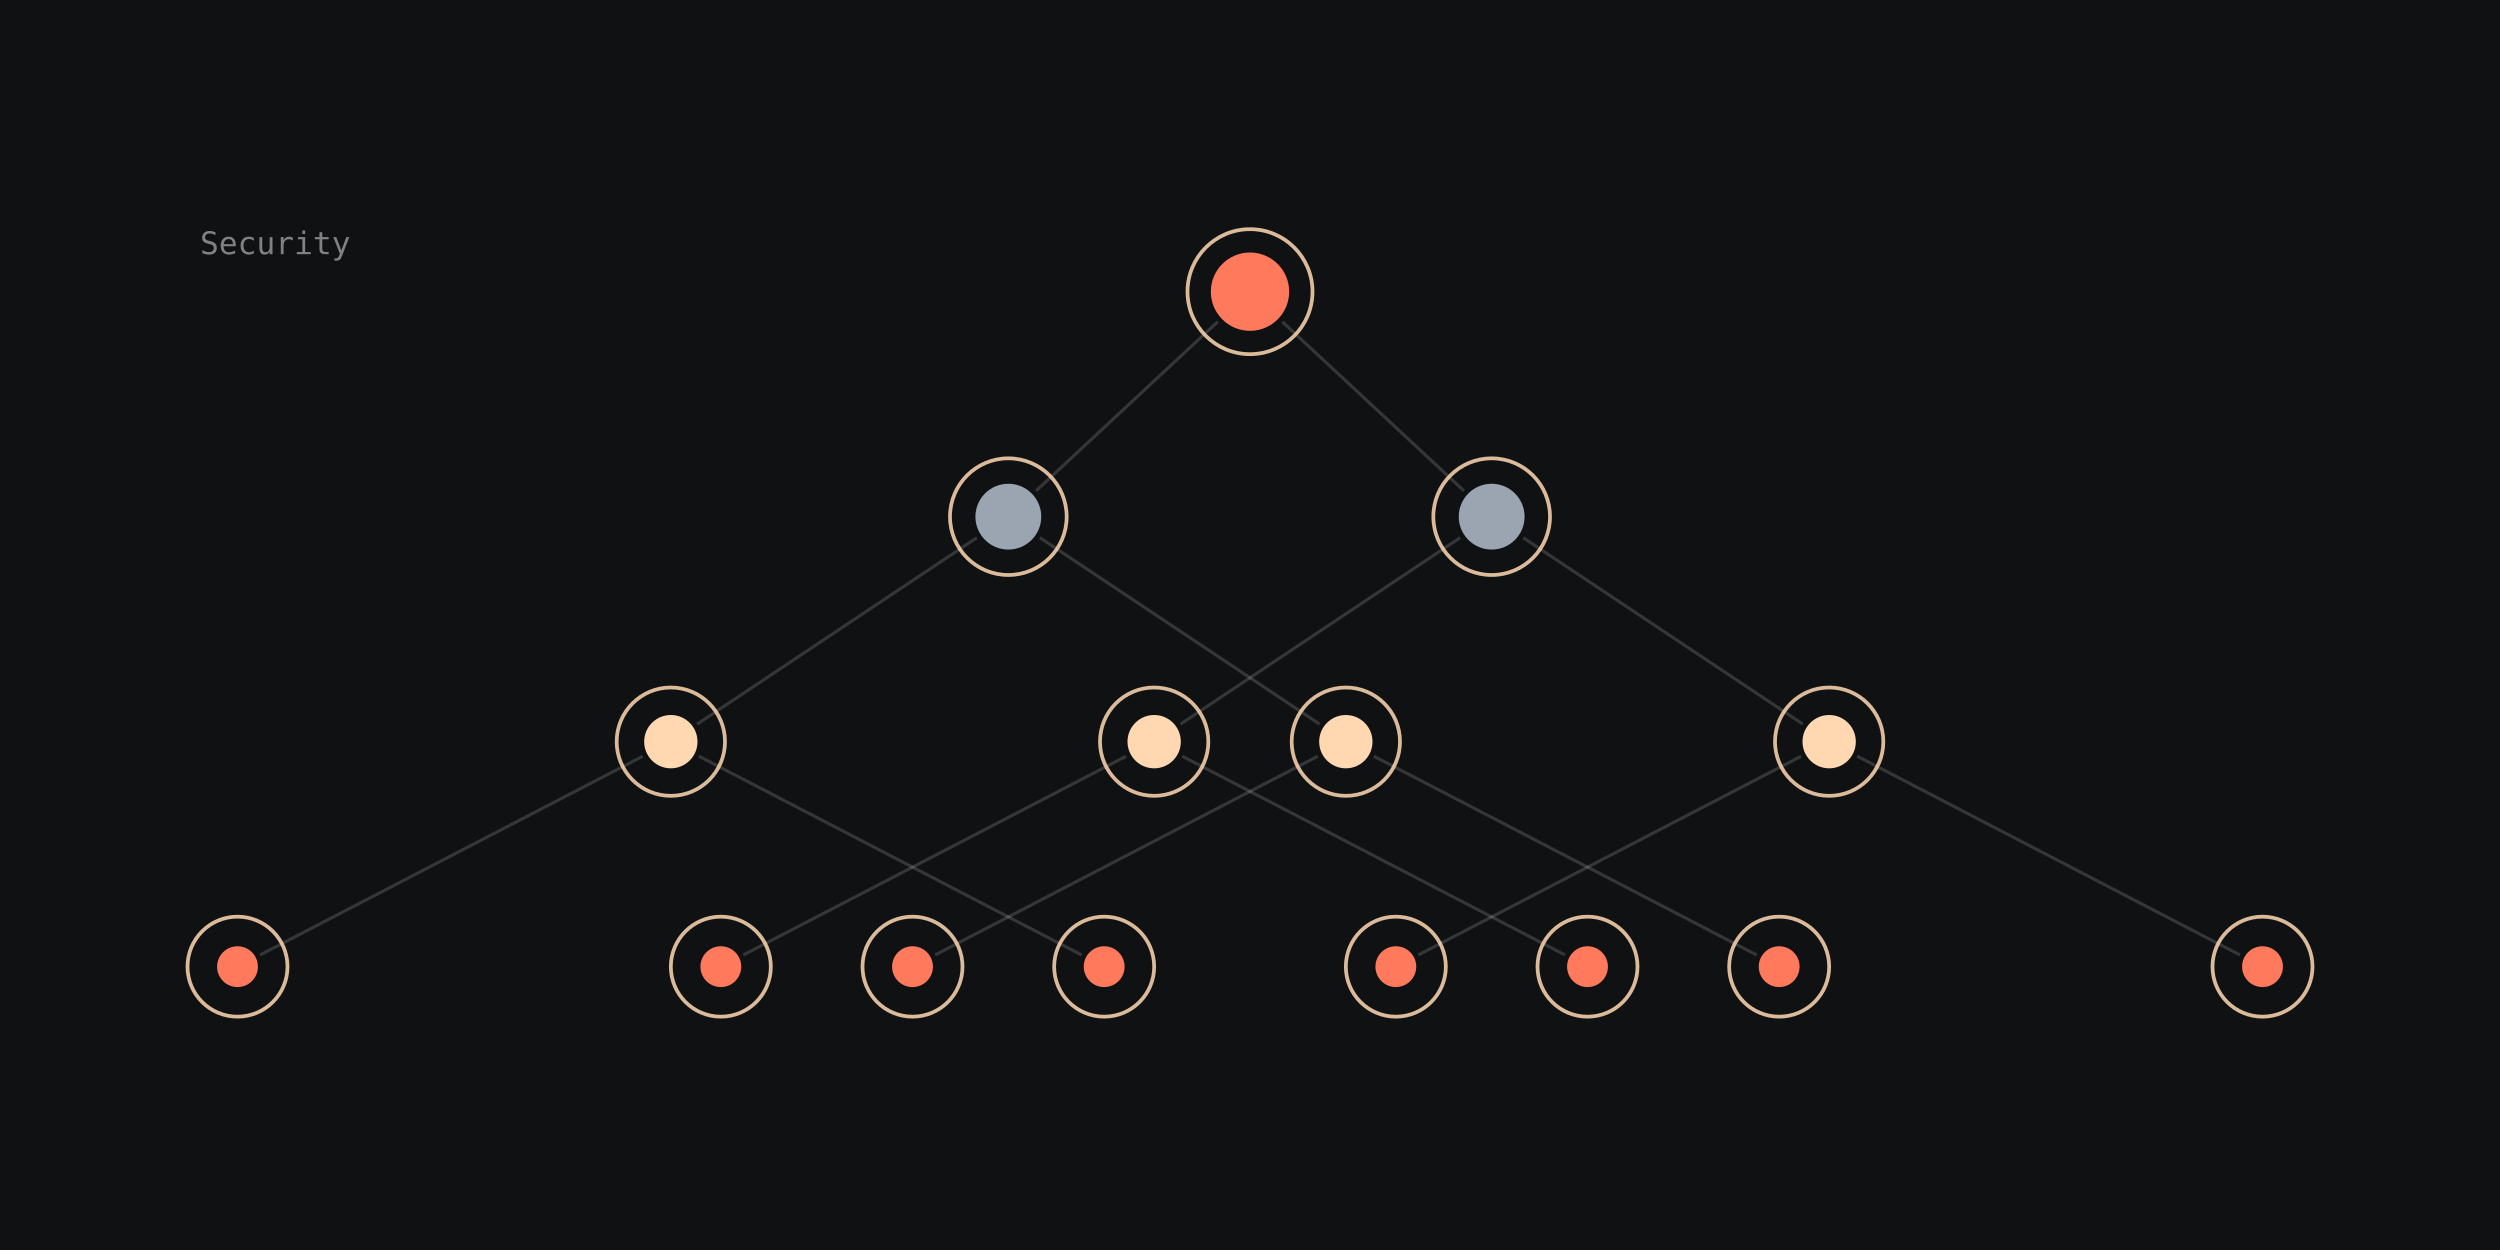
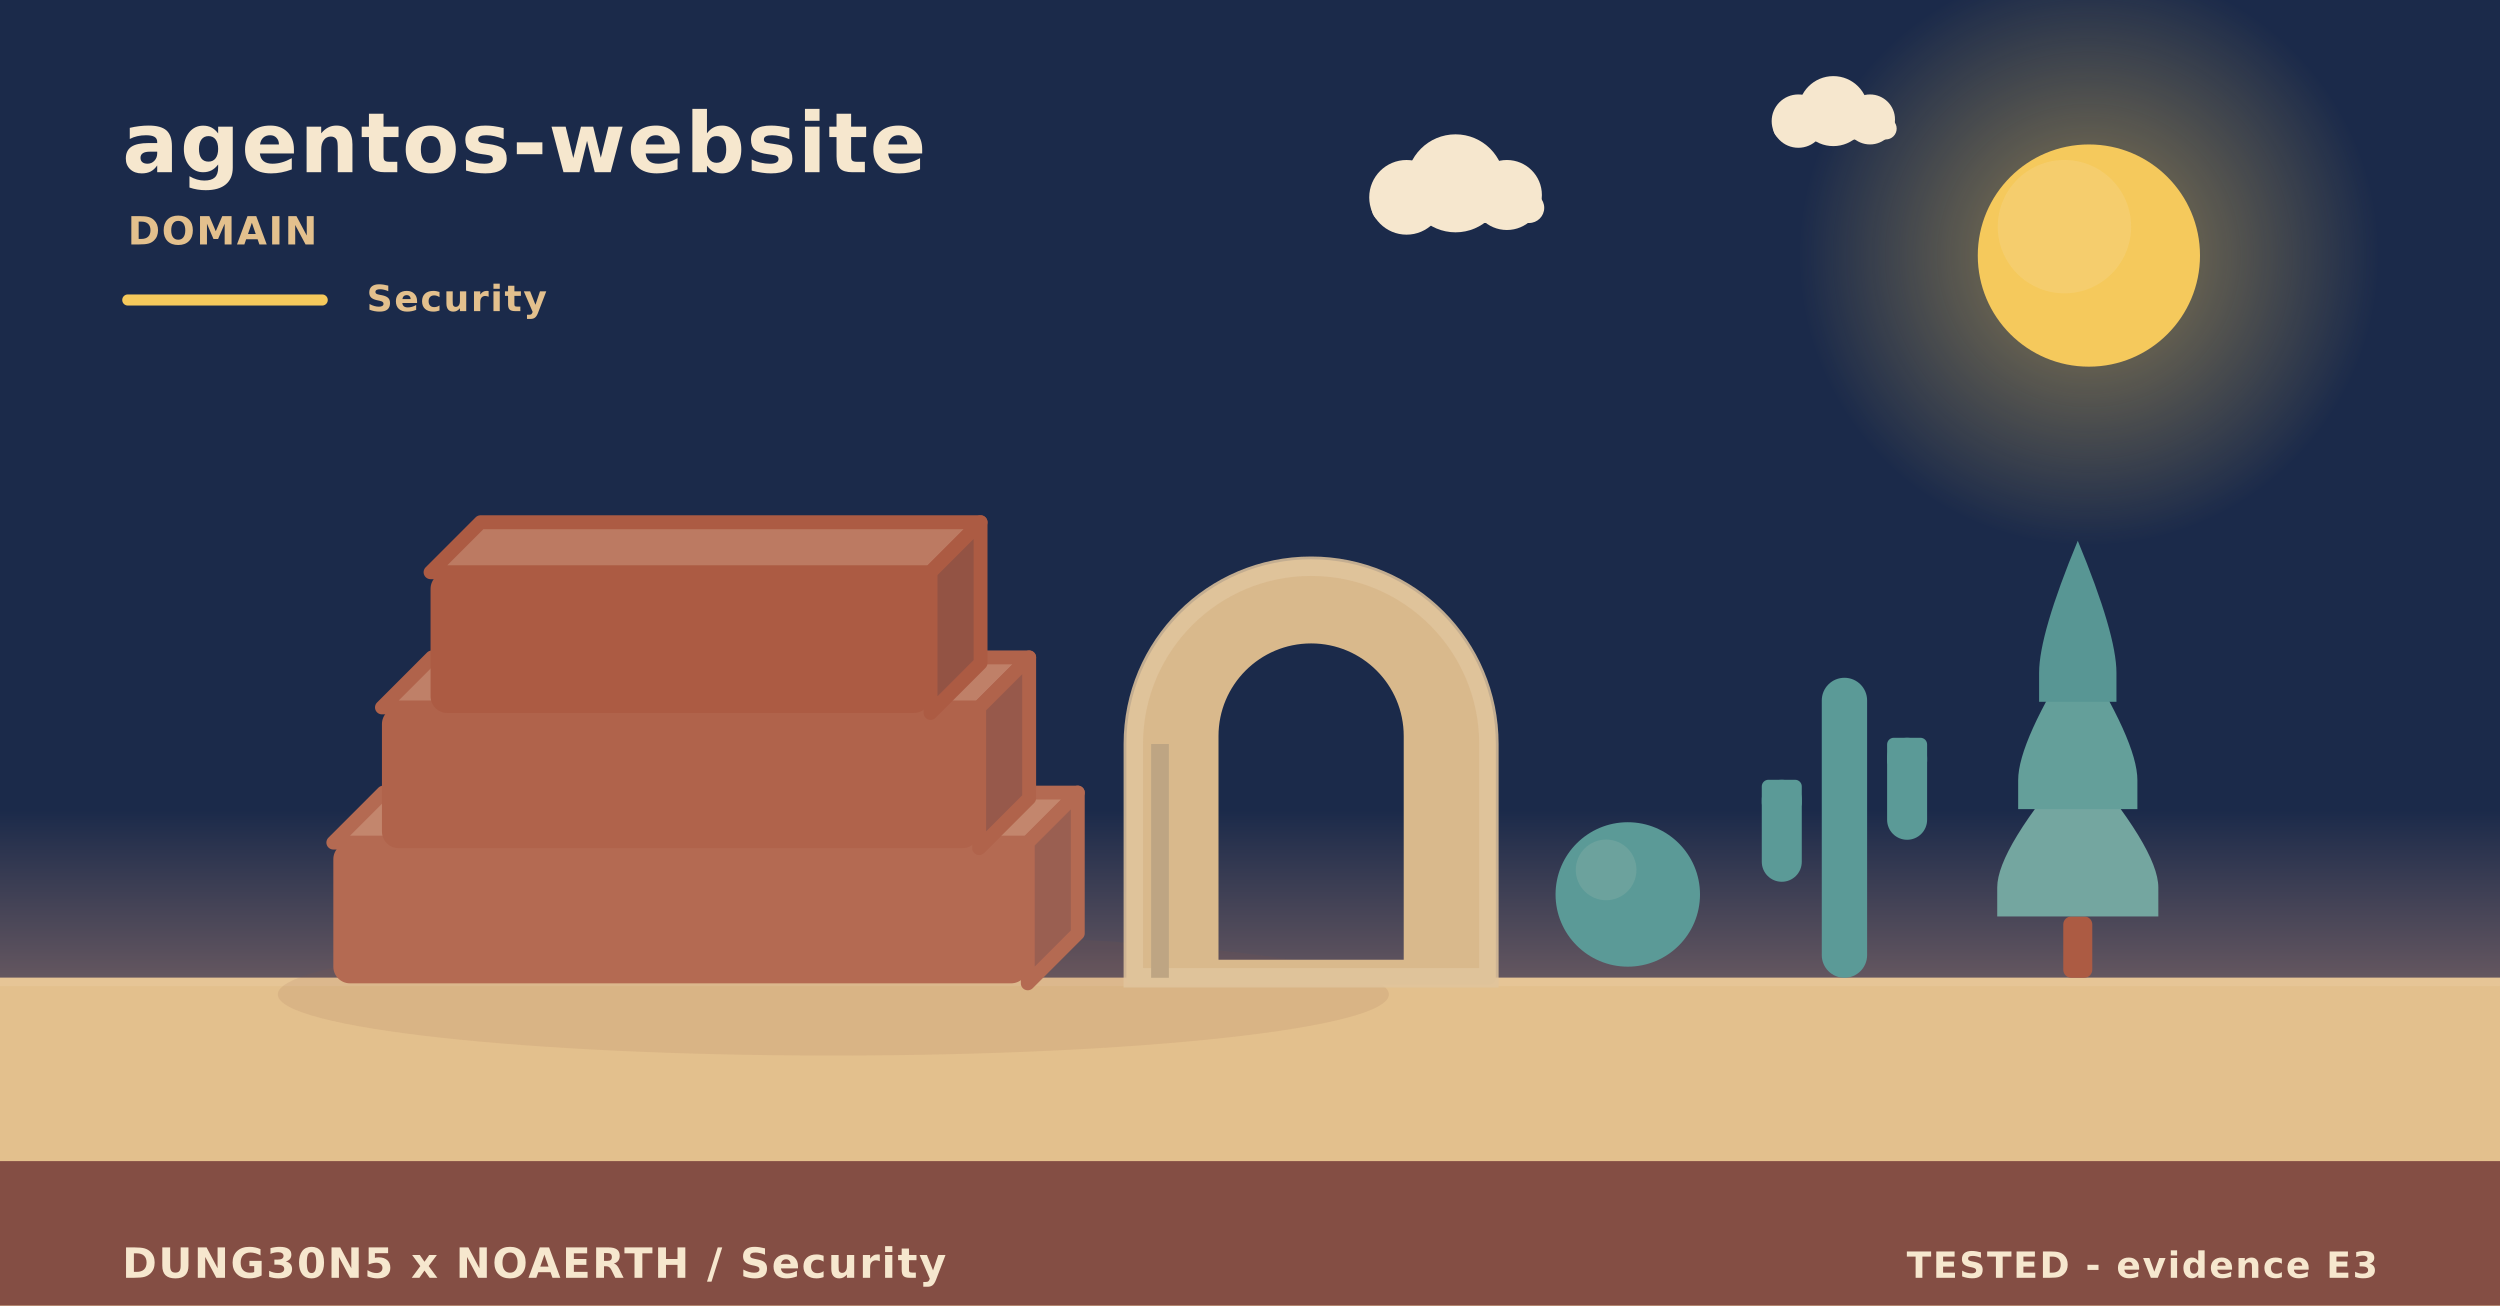
- <svg xmlns="http://www.w3.org/2000/svg" viewBox="0 0 1200 600" width="1200" height="600" role="img" aria-label="agentos-website domain model">
-   <rect width="1200" height="600" fill="#0f1113" />
-   <defs>
-     <linearGradient id="gd" x1="0" y1="0" x2="1" y2="1">
-       <stop offset="0%" stop-color="#ff7a5c" />
-       <stop offset="100%" stop-color="#9aa5b1" />
-     </linearGradient>
-   </defs>
-   <line x1="600.00" y1="140.00" x2="716.00" y2="248.00" stroke="rgba(241,243,245,0.300)" stroke-width="1.50" opacity="0.55" />
-   <line x1="600.00" y1="140.00" x2="484.00" y2="248.00" stroke="rgba(241,243,245,0.300)" stroke-width="1.50" opacity="0.55" />
-   <line x1="716.00" y1="248.00" x2="878.00" y2="356.00" stroke="rgba(241,243,245,0.300)" stroke-width="1.50" opacity="0.55" />
-   <line x1="716.00" y1="248.00" x2="554.00" y2="356.00" stroke="rgba(241,243,245,0.300)" stroke-width="1.50" opacity="0.55" />
-   <line x1="484.00" y1="248.00" x2="646.00" y2="356.00" stroke="rgba(241,243,245,0.300)" stroke-width="1.50" opacity="0.55" />
-   <line x1="484.00" y1="248.00" x2="322.00" y2="356.00" stroke="rgba(241,243,245,0.300)" stroke-width="1.50" opacity="0.55" />
-   <line x1="878.00" y1="356.00" x2="1086.00" y2="464.00" stroke="rgba(241,243,245,0.300)" stroke-width="1.50" opacity="0.55" />
-   <line x1="878.00" y1="356.00" x2="670.00" y2="464.00" stroke="rgba(241,243,245,0.300)" stroke-width="1.50" opacity="0.55" />
-   <line x1="554.00" y1="356.00" x2="762.00" y2="464.00" stroke="rgba(241,243,245,0.300)" stroke-width="1.50" opacity="0.55" />
-   <line x1="554.00" y1="356.00" x2="346.00" y2="464.00" stroke="rgba(241,243,245,0.300)" stroke-width="1.50" opacity="0.55" />
-   <line x1="646.00" y1="356.00" x2="854.00" y2="464.00" stroke="rgba(241,243,245,0.300)" stroke-width="1.50" opacity="0.55" />
-   <line x1="646.00" y1="356.00" x2="438.00" y2="464.00" stroke="rgba(241,243,245,0.300)" stroke-width="1.50" opacity="0.55" />
-   <line x1="322.00" y1="356.00" x2="530.00" y2="464.00" stroke="rgba(241,243,245,0.300)" stroke-width="1.50" opacity="0.55" />
-   <line x1="322.00" y1="356.00" x2="114.00" y2="464.00" stroke="rgba(241,243,245,0.300)" stroke-width="1.50" opacity="0.55" />
-   <circle cx="600.00" cy="140.00" r="20.00" fill="#ff7a5c" opacity="1.00" stroke="#0f1113" stroke-width="2.40" />
+ <svg xmlns="http://www.w3.org/2000/svg" width="900" height="470" viewBox="0 0 900 470" role="img" aria-label="agentos-website - the problem it addresses">
+   <linearGradient id="skym" x1="0" y1="0" x2="0" y2="1">
+     <stop offset="0" stop-color="#1b2a4a" />
+     <stop offset="0.62" stop-color="#1b2a4a" />
+     <stop offset="1" stop-color="#f3ad8a" />
+   </linearGradient>
+   <rect width="900" height="470" fill="url(#skym)" />
+   <radialGradient id="sunm">
+     <stop offset="0.35" stop-color="#f5c95c" stop-opacity="0.34" />
+     <stop offset="1" stop-color="#f5c95c" stop-opacity="0" />
+   </radialGradient>
+   <circle cx="752" cy="92" r="104" fill="url(#sunm)" />
+   <circle cx="752" cy="92" r="40" fill="#f5c95c" />
+   <circle cx="743.2" cy="81.6" r="24" fill="#f5d27e" opacity="0.5" />
  <g>
-     <circle cx="600.00" cy="140.00" r="30.00" fill="none" stroke="#ffd8b1" stroke-width="1.80" opacity="0.85" />
-     <animate attributeName="opacity" values="0.25;1.0;0.25" dur="7.937s" begin="0.0s" repeatCount="indefinite" />
+     <circle cx="524" cy="66" r="17.64" fill="#f6e7ce" />
+     <circle cx="506.36" cy="71.04" r="13.44" fill="#f6e7ce" />
+     <circle cx="542.48" cy="70.2" r="12.6" fill="#f6e7ce" />
+     <rect x="493.76" y="69.36" width="62.16" height="10.92" rx="5.46" fill="#f6e7ce" />
+     <animateTransform attributeName="transform" type="translate" values="0 0;24 0;0 0" dur="36s" begin="0s" repeatCount="indefinite" />
  </g>
-   <circle cx="716.00" cy="248.00" r="17.00" fill="#9aa5b1" opacity="1.00" stroke="#0f1113" stroke-width="2.40" />
  <g>
-     <circle cx="716.00" cy="248.00" r="28.00" fill="none" stroke="#ffd8b1" stroke-width="1.80" opacity="0.85" />
-     <animate attributeName="opacity" values="0.25;1.0;0.25" dur="7.937s" begin="0.5s" repeatCount="indefinite" />
+     <circle cx="660" cy="40" r="12.6" fill="#f6e7ce" />
+     <circle cx="647.4" cy="43.6" r="9.6" fill="#f6e7ce" />
+     <circle cx="673.2" cy="43" r="9" fill="#f6e7ce" />
+     <rect x="638.4" y="42.4" width="44.4" height="7.8" rx="3.9" fill="#f6e7ce" />
+     <animateTransform attributeName="transform" type="translate" values="0 0;-18 0;0 0" dur="46s" begin="3s" repeatCount="indefinite" />
  </g>
-   <circle cx="484.00" cy="248.00" r="17.00" fill="#9aa5b1" opacity="1.00" stroke="#0f1113" stroke-width="2.40" />
-   <g>
-     <circle cx="484.00" cy="248.00" r="28.00" fill="none" stroke="#ffd8b1" stroke-width="1.80" opacity="0.85" />
-     <animate attributeName="opacity" values="0.25;1.0;0.25" dur="7.937s" begin="0.62s" repeatCount="indefinite" />
-   </g>
-   <circle cx="878.00" cy="356.00" r="14.00" fill="#ffd8b1" opacity="1.00" stroke="#0f1113" stroke-width="2.40" />
-   <g>
-     <circle cx="878.00" cy="356.00" r="26.00" fill="none" stroke="#ffd8b1" stroke-width="1.80" opacity="0.85" />
-     <animate attributeName="opacity" values="0.25;1.0;0.25" dur="7.937s" begin="1.0s" repeatCount="indefinite" />
-   </g>
-   <circle cx="554.00" cy="356.00" r="14.00" fill="#ffd8b1" opacity="1.00" stroke="#0f1113" stroke-width="2.40" />
-   <g>
-     <circle cx="554.00" cy="356.00" r="26.00" fill="none" stroke="#ffd8b1" stroke-width="1.80" opacity="0.85" />
-     <animate attributeName="opacity" values="0.25;1.0;0.25" dur="7.937s" begin="1.12s" repeatCount="indefinite" />
-   </g>
-   <circle cx="646.00" cy="356.00" r="14.00" fill="#ffd8b1" opacity="1.00" stroke="#0f1113" stroke-width="2.40" />
-   <g>
-     <circle cx="646.00" cy="356.00" r="26.00" fill="none" stroke="#ffd8b1" stroke-width="1.80" opacity="0.85" />
-     <animate attributeName="opacity" values="0.25;1.0;0.25" dur="7.937s" begin="1.24s" repeatCount="indefinite" />
-   </g>
-   <circle cx="322.00" cy="356.00" r="14.00" fill="#ffd8b1" opacity="1.00" stroke="#0f1113" stroke-width="2.40" />
-   <g>
-     <circle cx="322.00" cy="356.00" r="26.00" fill="none" stroke="#ffd8b1" stroke-width="1.80" opacity="0.85" />
-     <animate attributeName="opacity" values="0.25;1.0;0.25" dur="7.937s" begin="1.36s" repeatCount="indefinite" />
-   </g>
-   <circle cx="1086.00" cy="464.00" r="11.00" fill="#ff7a5c" opacity="1.00" stroke="#0f1113" stroke-width="2.40" />
-   <g>
-     <circle cx="1086.00" cy="464.00" r="24.00" fill="none" stroke="#ffd8b1" stroke-width="1.80" opacity="0.85" />
-     <animate attributeName="opacity" values="0.25;1.0;0.25" dur="7.937s" begin="1.5s" repeatCount="indefinite" />
-   </g>
-   <circle cx="670.00" cy="464.00" r="11.00" fill="#ff7a5c" opacity="1.00" stroke="#0f1113" stroke-width="2.40" />
-   <g>
-     <circle cx="670.00" cy="464.00" r="24.00" fill="none" stroke="#ffd8b1" stroke-width="1.80" opacity="0.85" />
-     <animate attributeName="opacity" values="0.25;1.0;0.25" dur="7.937s" begin="1.62s" repeatCount="indefinite" />
-   </g>
-   <circle cx="762.00" cy="464.00" r="11.00" fill="#ff7a5c" opacity="1.00" stroke="#0f1113" stroke-width="2.40" />
-   <g>
-     <circle cx="762.00" cy="464.00" r="24.00" fill="none" stroke="#ffd8b1" stroke-width="1.80" opacity="0.85" />
-     <animate attributeName="opacity" values="0.25;1.0;0.25" dur="7.937s" begin="1.74s" repeatCount="indefinite" />
-   </g>
-   <circle cx="346.00" cy="464.00" r="11.00" fill="#ff7a5c" opacity="1.00" stroke="#0f1113" stroke-width="2.40" />
-   <g>
-     <circle cx="346.00" cy="464.00" r="24.00" fill="none" stroke="#ffd8b1" stroke-width="1.80" opacity="0.85" />
-     <animate attributeName="opacity" values="0.25;1.0;0.25" dur="7.937s" begin="1.86s" repeatCount="indefinite" />
-   </g>
-   <circle cx="854.00" cy="464.00" r="11.00" fill="#ff7a5c" opacity="1.00" stroke="#0f1113" stroke-width="2.40" />
-   <g>
-     <circle cx="854.00" cy="464.00" r="24.00" fill="none" stroke="#ffd8b1" stroke-width="1.80" opacity="0.85" />
-     <animate attributeName="opacity" values="0.25;1.0;0.25" dur="7.937s" begin="1.98s" repeatCount="indefinite" />
-   </g>
-   <circle cx="438.00" cy="464.00" r="11.00" fill="#ff7a5c" opacity="1.00" stroke="#0f1113" stroke-width="2.40" />
-   <g>
-     <circle cx="438.00" cy="464.00" r="24.00" fill="none" stroke="#ffd8b1" stroke-width="1.80" opacity="0.85" />
-     <animate attributeName="opacity" values="0.25;1.0;0.25" dur="7.937s" begin="2.1s" repeatCount="indefinite" />
-   </g>
-   <circle cx="530.00" cy="464.00" r="11.00" fill="#ff7a5c" opacity="1.00" stroke="#0f1113" stroke-width="2.40" />
-   <g>
-     <circle cx="530.00" cy="464.00" r="24.00" fill="none" stroke="#ffd8b1" stroke-width="1.80" opacity="0.85" />
-     <animate attributeName="opacity" values="0.25;1.0;0.25" dur="7.937s" begin="2.22s" repeatCount="indefinite" />
-   </g>
-   <circle cx="114.00" cy="464.00" r="11.00" fill="#ff7a5c" opacity="1.00" stroke="#0f1113" stroke-width="2.40" />
-   <g>
-     <circle cx="114.00" cy="464.00" r="24.00" fill="none" stroke="#ffd8b1" stroke-width="1.80" opacity="0.85" />
-     <animate attributeName="opacity" values="0.25;1.0;0.25" dur="7.937s" begin="2.34s" repeatCount="indefinite" />
-   </g>
-   <text x="96" y="122" font-family="ui-monospace,Menlo,monospace" font-size="15" fill="rgba(241,243,245,0.500)">Security</text>
+   <rect x="0" y="352" width="900" height="118" fill="#e3c08d" />
+   <rect x="0" y="352" width="900" height="3" fill="#e6c596" />
+   <text x="44" y="62" font-family="Verdana,DejaVu Sans,sans-serif" font-size="30" font-weight="700" letter-spacing="0.6" fill="#f6e7ce" text-anchor="start">agentos-website</text>
+   <text x="46" y="88" font-family="Verdana,DejaVu Sans,sans-serif" font-size="14" font-weight="700" letter-spacing="0.6" fill="#e3c08d" text-anchor="start">DOMAIN</text>
+   <rect x="44" y="106" width="74" height="4" rx="2" fill="#f5c95c" />
+   <text x="132" y="112" font-family="Verdana,DejaVu Sans,sans-serif" font-size="13" font-weight="700" letter-spacing="0.6" fill="#e3c08d" text-anchor="start">Security</text>
+   <ellipse cx="300" cy="358" rx="200" ry="22" fill="rgba(138,90,68,0.11)" />
+   <path d="M120,303.33 L370,303.33 L388,285.33 L138,285.33 Z" fill="#c3866d" stroke="#b46a52" stroke-width="5" stroke-linejoin="round" />
+   <path d="M370,303.33 L388,285.33 L388,336 L370,354 Z" fill="#9a5f51" stroke="#b46a52" stroke-width="5" stroke-linejoin="round" />
+   <rect x="120" y="303.33" width="250" height="50.67" rx="6" fill="#b46a52" />
+   <path d="M137.5,254.67 L352.5,254.67 L370.5,236.67 L155.5,236.67 Z" fill="#bf8068" stroke="#b0634b" stroke-width="5" stroke-linejoin="round" />
+   <path d="M352.5,254.67 L370.5,236.67 L370.5,287.33 L352.5,305.33 Z" fill="#97594b" stroke="#b0634b" stroke-width="5" stroke-linejoin="round" />
+   <rect x="137.5" y="254.67" width="215" height="50.67" rx="6" fill="#b0634b" />
+   <path d="M155,206 L335,206 L353,188 L173,188 Z" fill="#bc7a62" stroke="#ac5b43" stroke-width="5" stroke-linejoin="round" />
+   <path d="M335,206 L353,188 L353,238.67 L335,256.67 Z" fill="#935344" stroke="#ac5b43" stroke-width="5" stroke-linejoin="round" />
+   <rect x="155" y="206" width="180" height="50.67" rx="6" fill="#ac5b43" />
+   <path d="M408,352 L408,267.84 A64,64 0 0 1 536,267.84 L536,352 Z M436.16,348 L436.16,264.97 A35.84,35.84 0 0 1 507.84,264.97 L507.84,348 Z" fill="#d9b98c" fill-rule="evenodd" stroke="#d9b98c" stroke-width="5" stroke-linejoin="round" />
+   <path d="M408,352 L408,267.84 A64,64 0 0 1 536,267.84 L536,352 Z" fill="none" stroke="#e0c49c" stroke-width="7" stroke-linecap="round" opacity="0.85" />
+   <rect x="414.4" y="267.84" width="6.4" height="84.16" fill="#bea583" />
+   <circle cx="586" cy="322" r="26" fill="#5b9a97" />
+   <circle cx="578.2" cy="313.16" r="10.92" fill="#7aa9a2" opacity="0.55" />
+   <rect x="655.84" y="244" width="16.32" height="108" rx="8.16" fill="#5b9a97" />
+   <rect x="634.24" y="280.72" width="14.4" height="36.72" rx="7.2" fill="#5b9a97" />
+   <rect x="634.24" y="280.72" width="14.4" height="10.8" rx="2.4" fill="#5b9a97" />
+   <rect x="679.36" y="265.6" width="14.4" height="36.72" rx="7.2" fill="#5b9a97" />
+   <rect x="679.36" y="265.6" width="14.4" height="10.8" rx="2.4" fill="#5b9a97" />
+   <rect x="742.78" y="329.92" width="10.44" height="22.08" rx="2.9" fill="#ac5b43" />
+   <path d="M748,271.96 Q719,305.58 719,319.49 Q719,329.92 719,329.92 L777,329.92 Q777,329.92 777,319.49 Q777,305.58 748,271.96 Z" fill="#74a6a0" />
+   <path d="M748,233.32 Q726.54,266.94 726.54,280.85 Q726.54,291.28 726.54,291.28 L769.46,291.28 Q769.46,291.28 769.46,280.85 Q769.46,266.94 748,233.32 Z" fill="#649f9a" />
+   <path d="M748,194.68 Q734.08,228.3 734.08,242.21 Q734.08,252.64 734.08,252.64 L761.92,252.64 Q761.92,252.64 761.92,242.21 Q761.92,228.3 748,194.68 Z" fill="#589694" />
+   <rect x="0" y="418" width="900" height="52" rx="0" fill="#7e4740" opacity="0.94" />
+   <text x="44" y="460" font-family="Verdana,DejaVu Sans,sans-serif" font-size="15" font-weight="700" letter-spacing="0.6" fill="#f6e7ce" text-anchor="start">DUNG30N5 x NOAERTH  /  Security</text>
+   <text x="856" y="460" font-family="Verdana,DejaVu Sans,sans-serif" font-size="13" font-weight="700" letter-spacing="0.6" fill="#f6e7ce" text-anchor="end">TESTED  -  evidence E3</text>
</svg>
